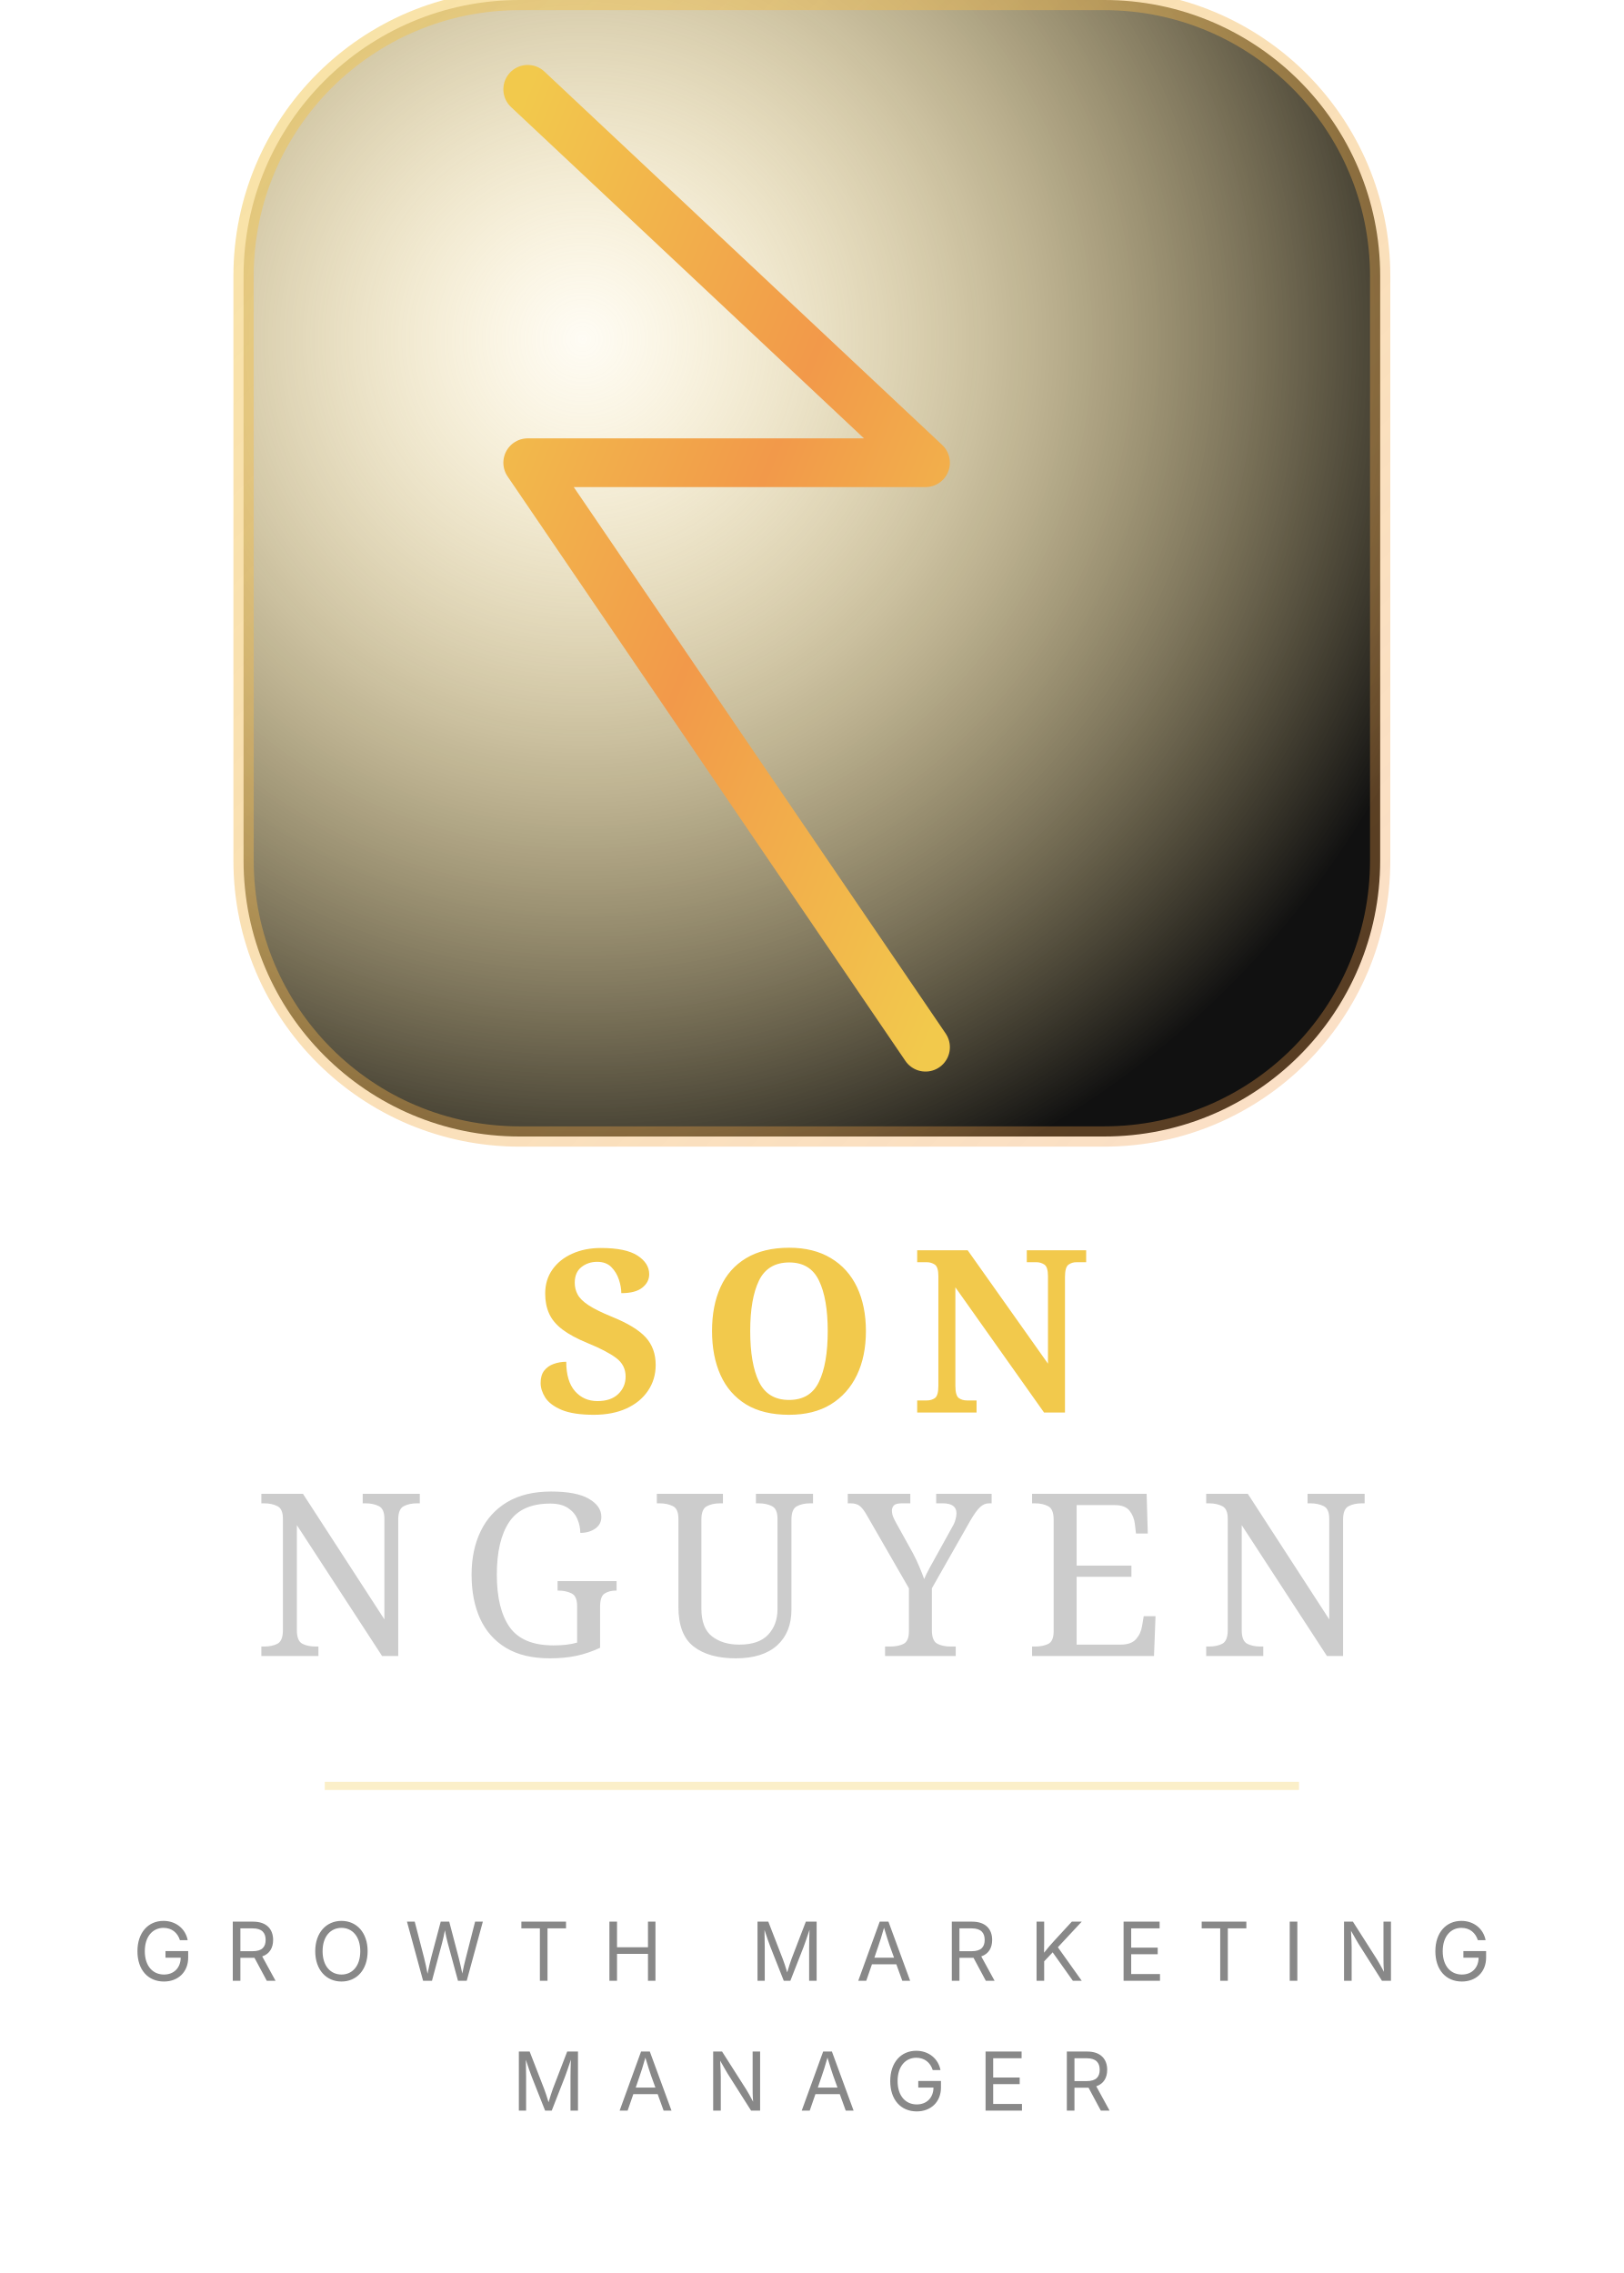
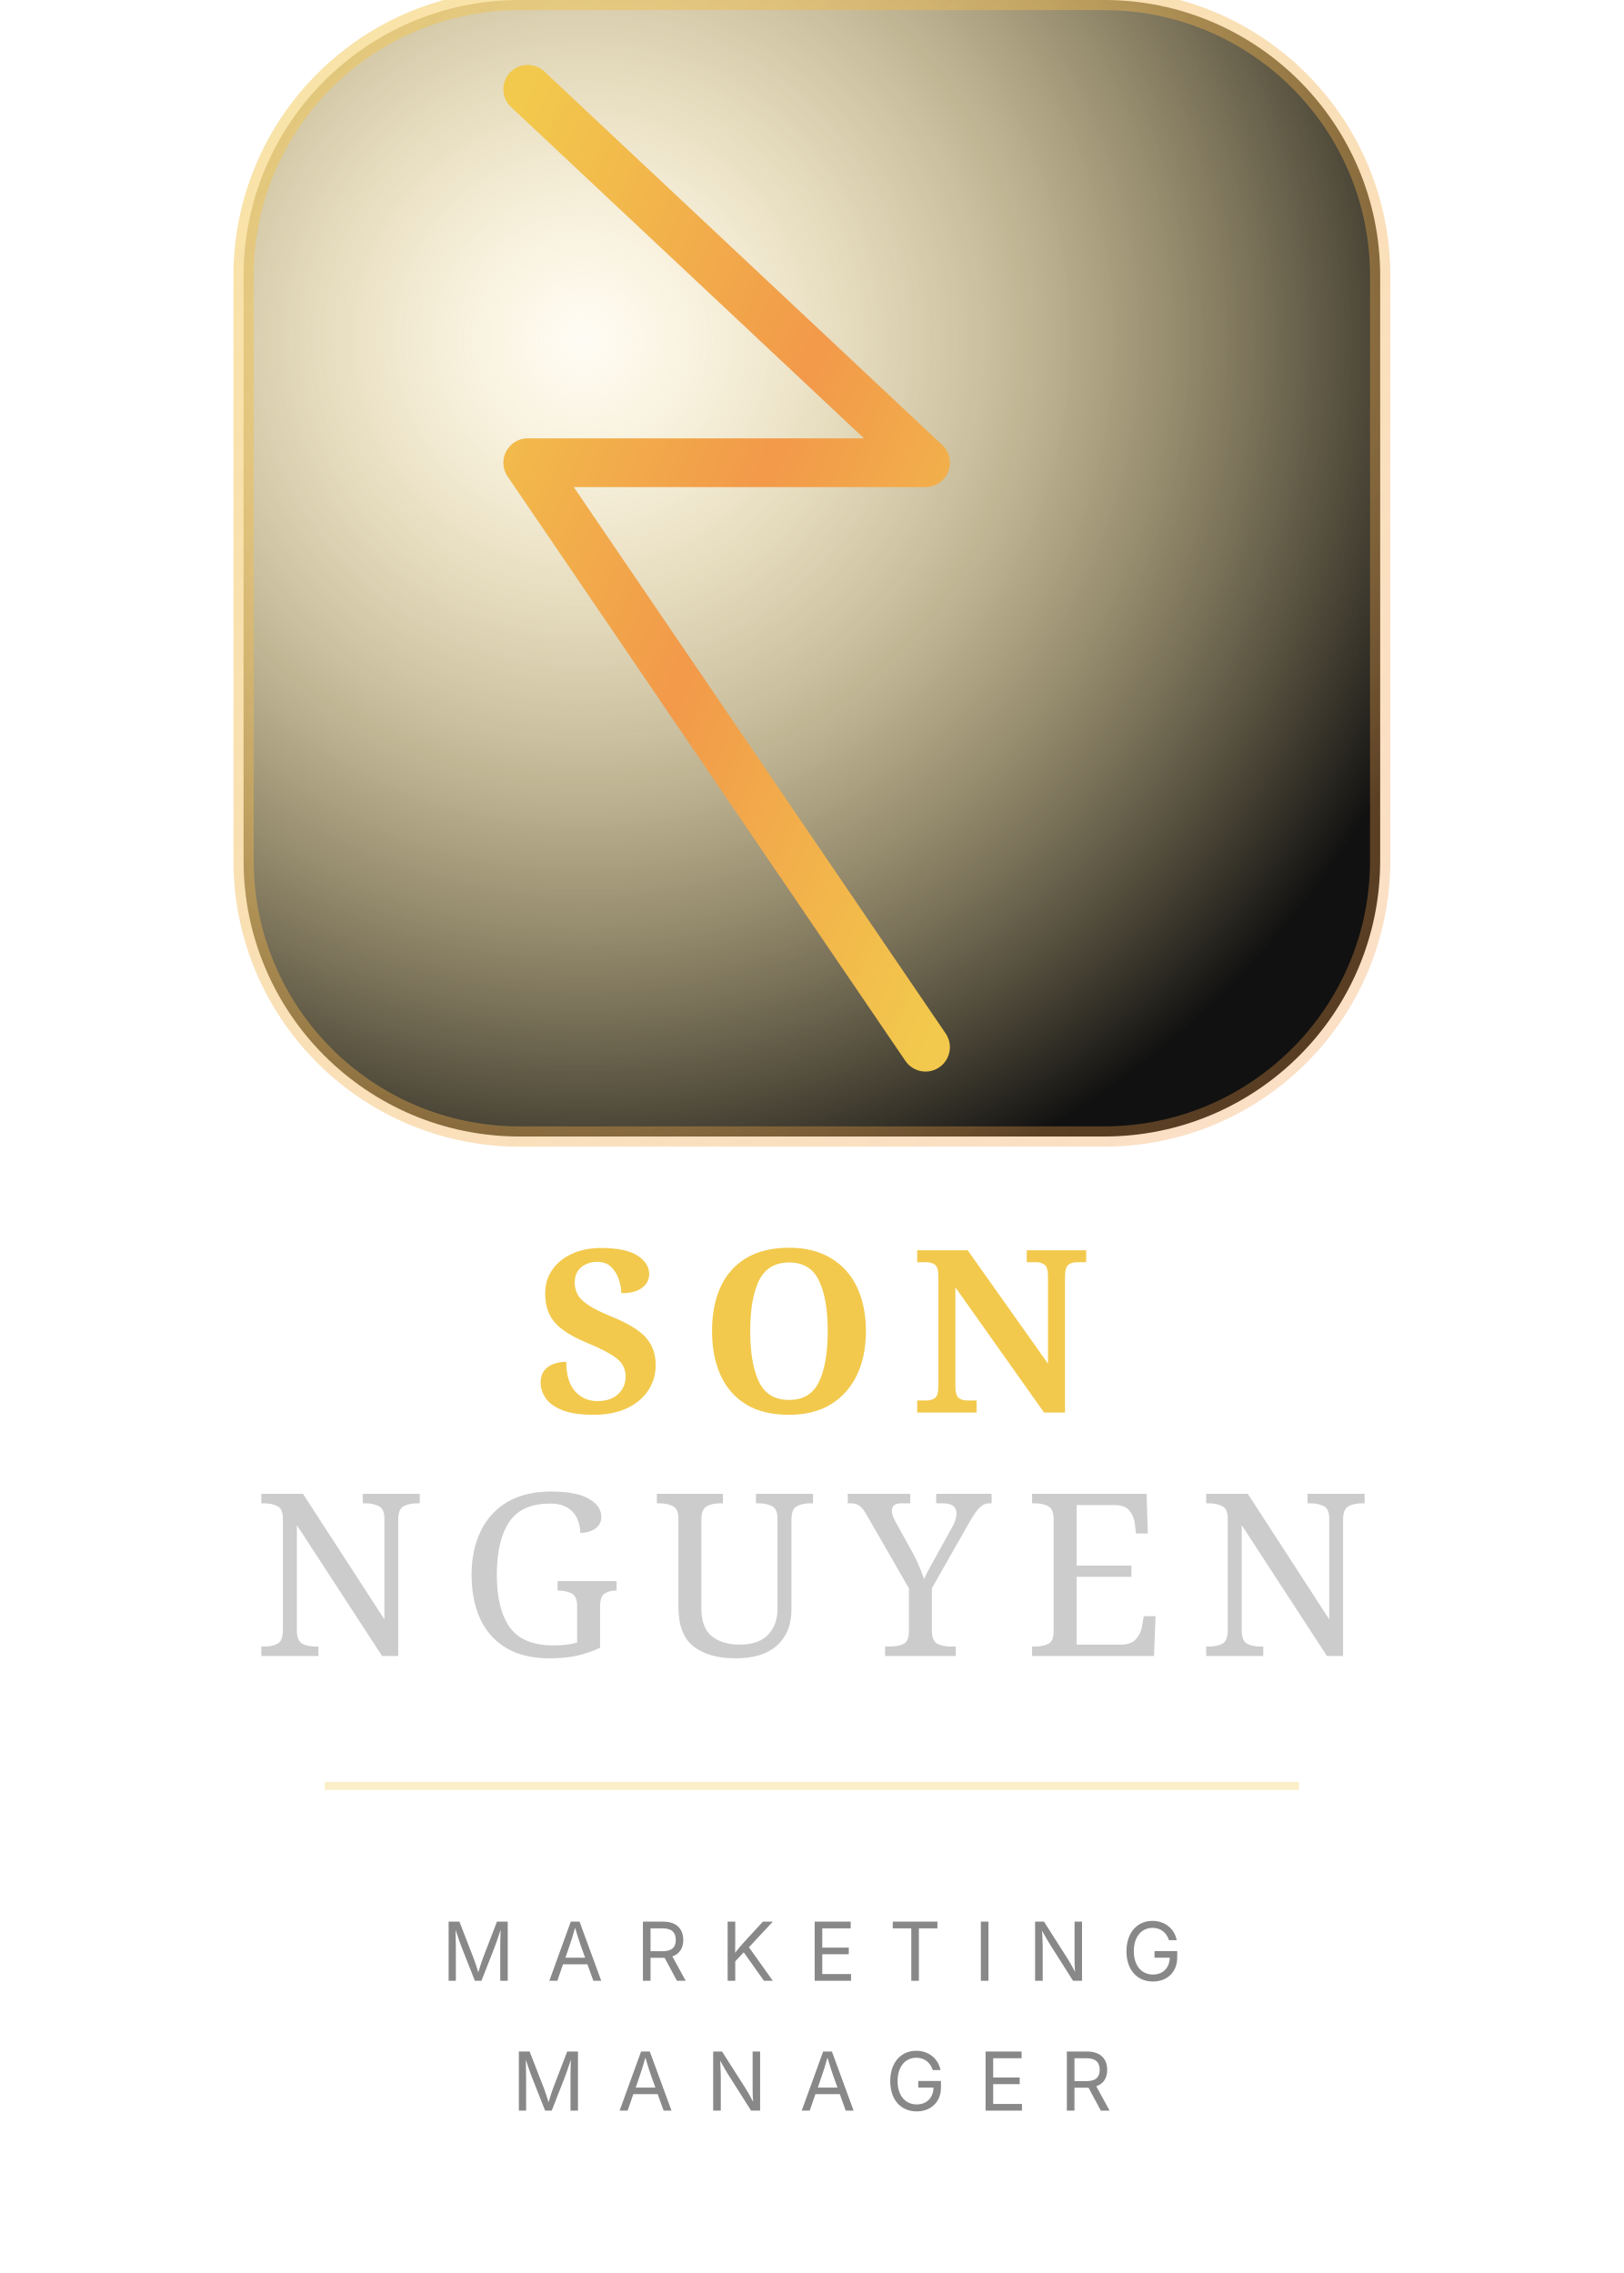
<svg xmlns="http://www.w3.org/2000/svg" width="200" height="280" viewBox="0 0 200 280">
  <defs>
    <linearGradient id="gold" x1="0" y1="0" x2="1" y2="1">
      <stop offset="0%" stop-color="#F2C94C" />
      <stop offset="50%" stop-color="#F2994A" />
      <stop offset="100%" stop-color="#F2C94C" />
    </linearGradient>
    <linearGradient id="ring" x1="0" y1="0" x2="1" y2="1">
      <stop offset="0%" stop-color="#F2C94C" stop-opacity="0.5" />
      <stop offset="100%" stop-color="#F2994A" stop-opacity="0.3" />
    </linearGradient>
    <radialGradient id="bg" cx="0.3" cy="0.3" r="0.8">
      <stop offset="0%" stop-color="rgba(242,201,76,0.06)" />
      <stop offset="100%" stop-color="#111111" />
    </radialGradient>
  </defs>
  <rect x="30" y="0" width="140" height="140" rx="34" fill="url(#bg)" stroke="url(#ring)" stroke-width="2.5" />
  <path d="M65 11 L114 57 L65 57 L114 129" stroke="url(#gold)" stroke-width="6" stroke-linecap="round" stroke-linejoin="round" fill="none" />
  <text x="100" y="174" text-anchor="middle" fill="#F2C94C" font-family="Cinzel, Georgia, serif" font-size="28" font-weight="700" letter-spacing="4">SON</text>
  <text x="100" y="204" text-anchor="middle" fill="#CCCCCC" font-family="Cinzel, Georgia, serif" font-size="28" font-weight="300" letter-spacing="4">NGUYEN</text>
  <line x1="40" y1="220" x2="160" y2="220" stroke="#F2C94C" stroke-opacity="0.3" stroke-width="1" />
-   <text x="100" y="244" text-anchor="middle" fill="#888888" font-family="Inter, Helvetica, Arial, sans-serif" font-size="10" font-weight="400" letter-spacing="4">GROWTH MARKETING</text>
+   <text x="100" y="244" text-anchor="middle" fill="#888888" font-family="Inter, Helvetica, Arial, sans-serif" font-size="10" font-weight="400" letter-spacing="4">MARKETING</text>
  <text x="100" y="260" text-anchor="middle" fill="#888888" font-family="Inter, Helvetica, Arial, sans-serif" font-size="10" font-weight="400" letter-spacing="4">MANAGER</text>
</svg>
